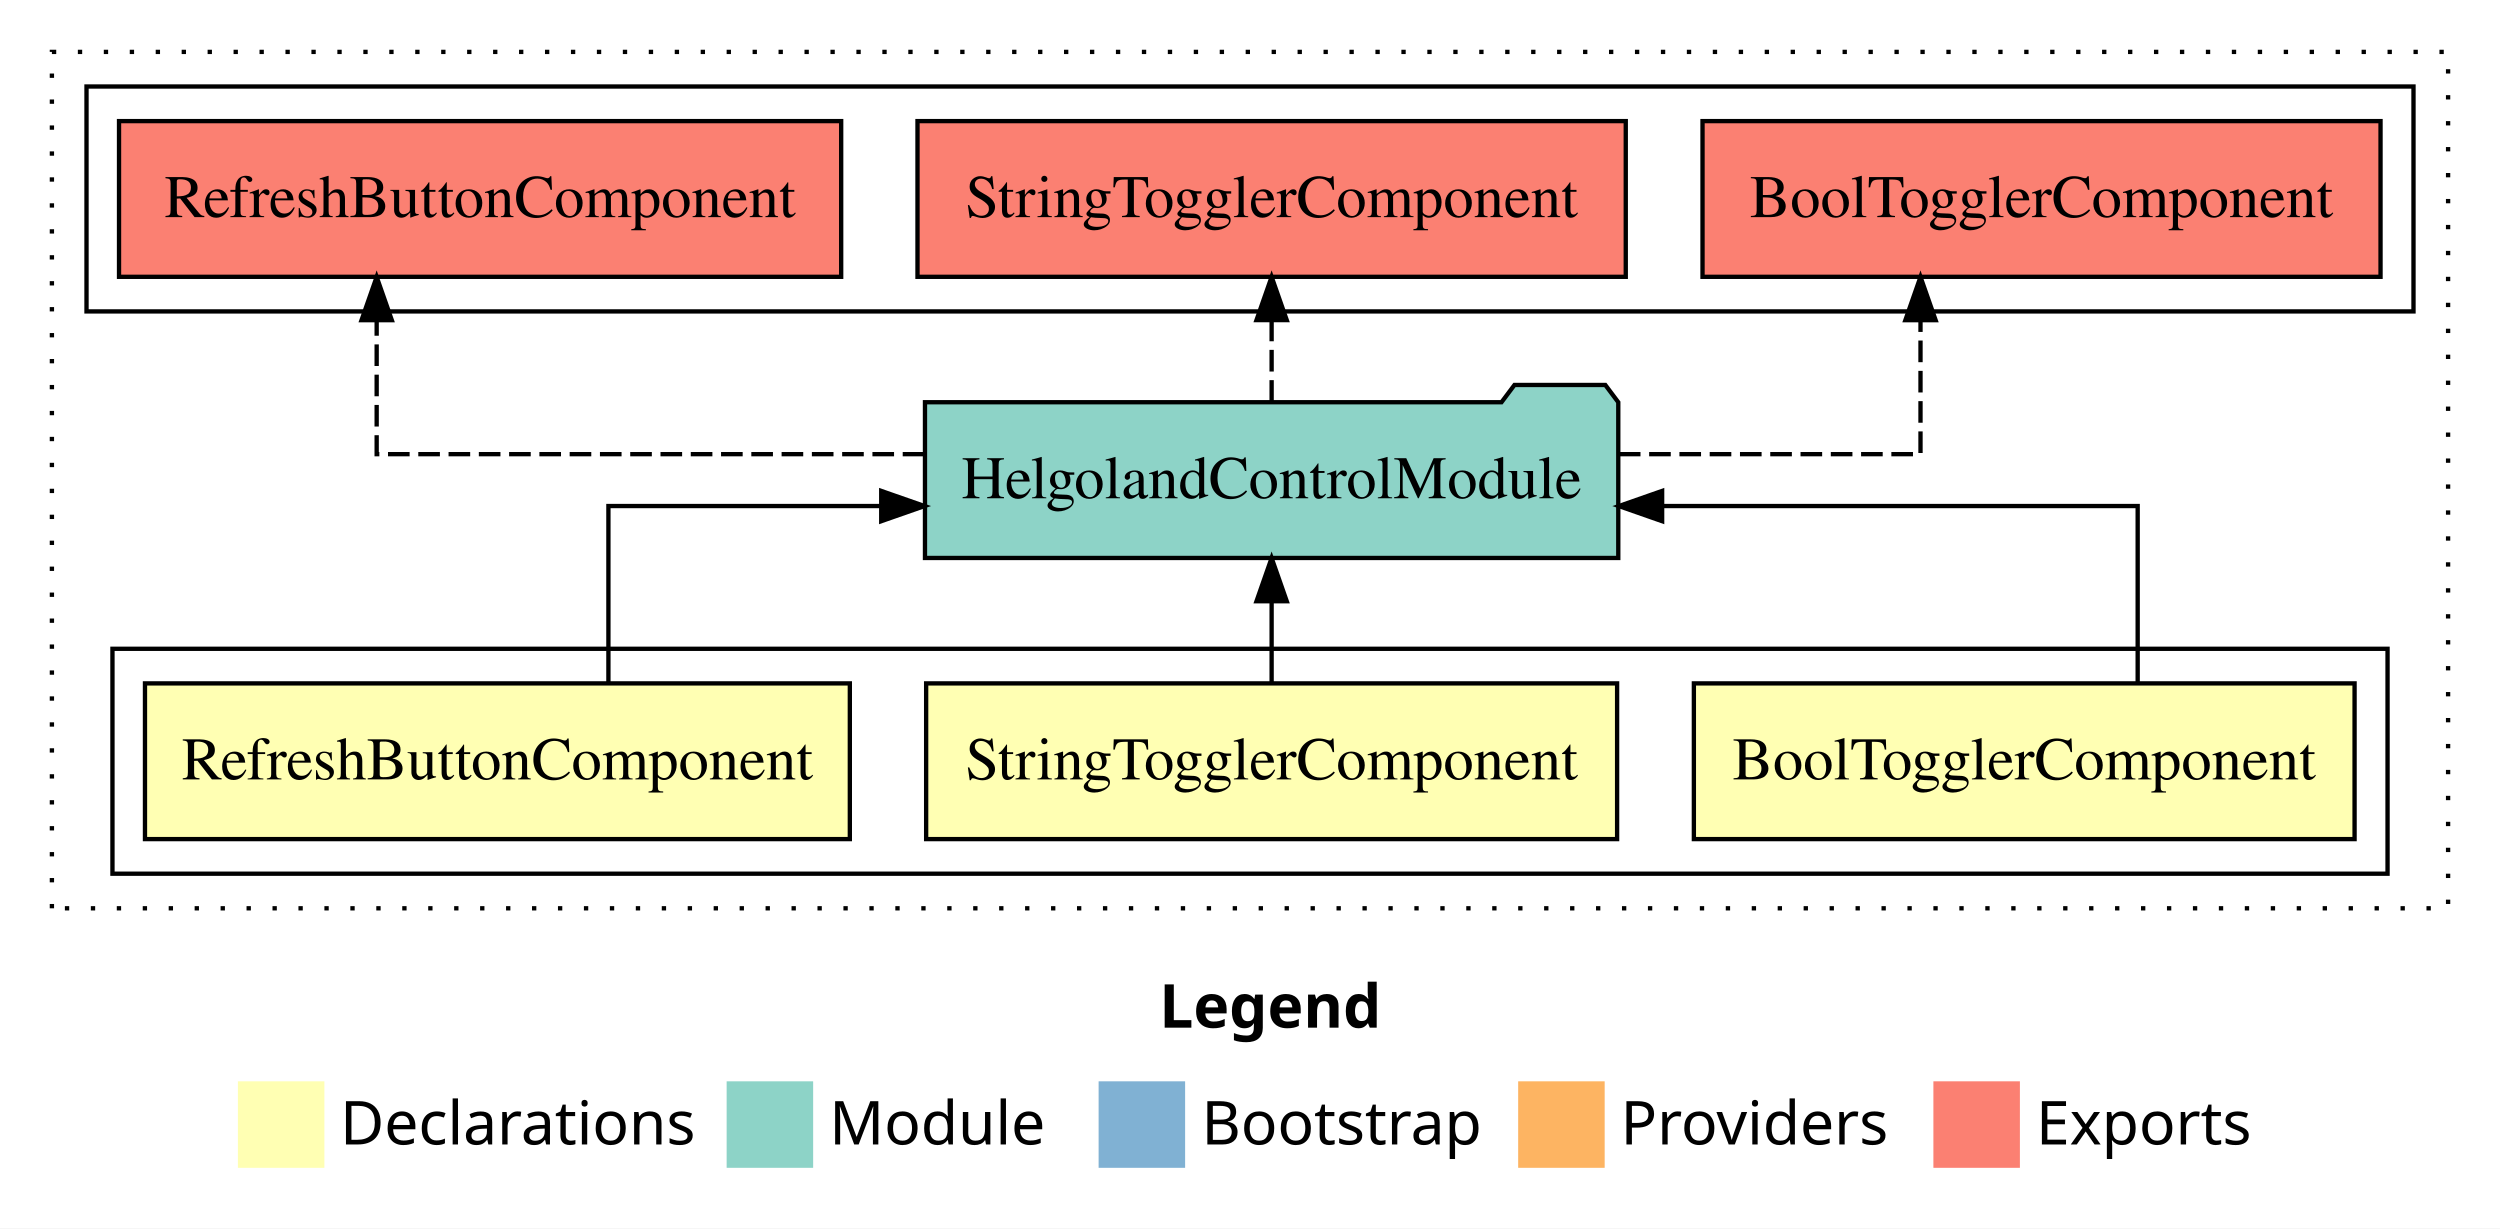
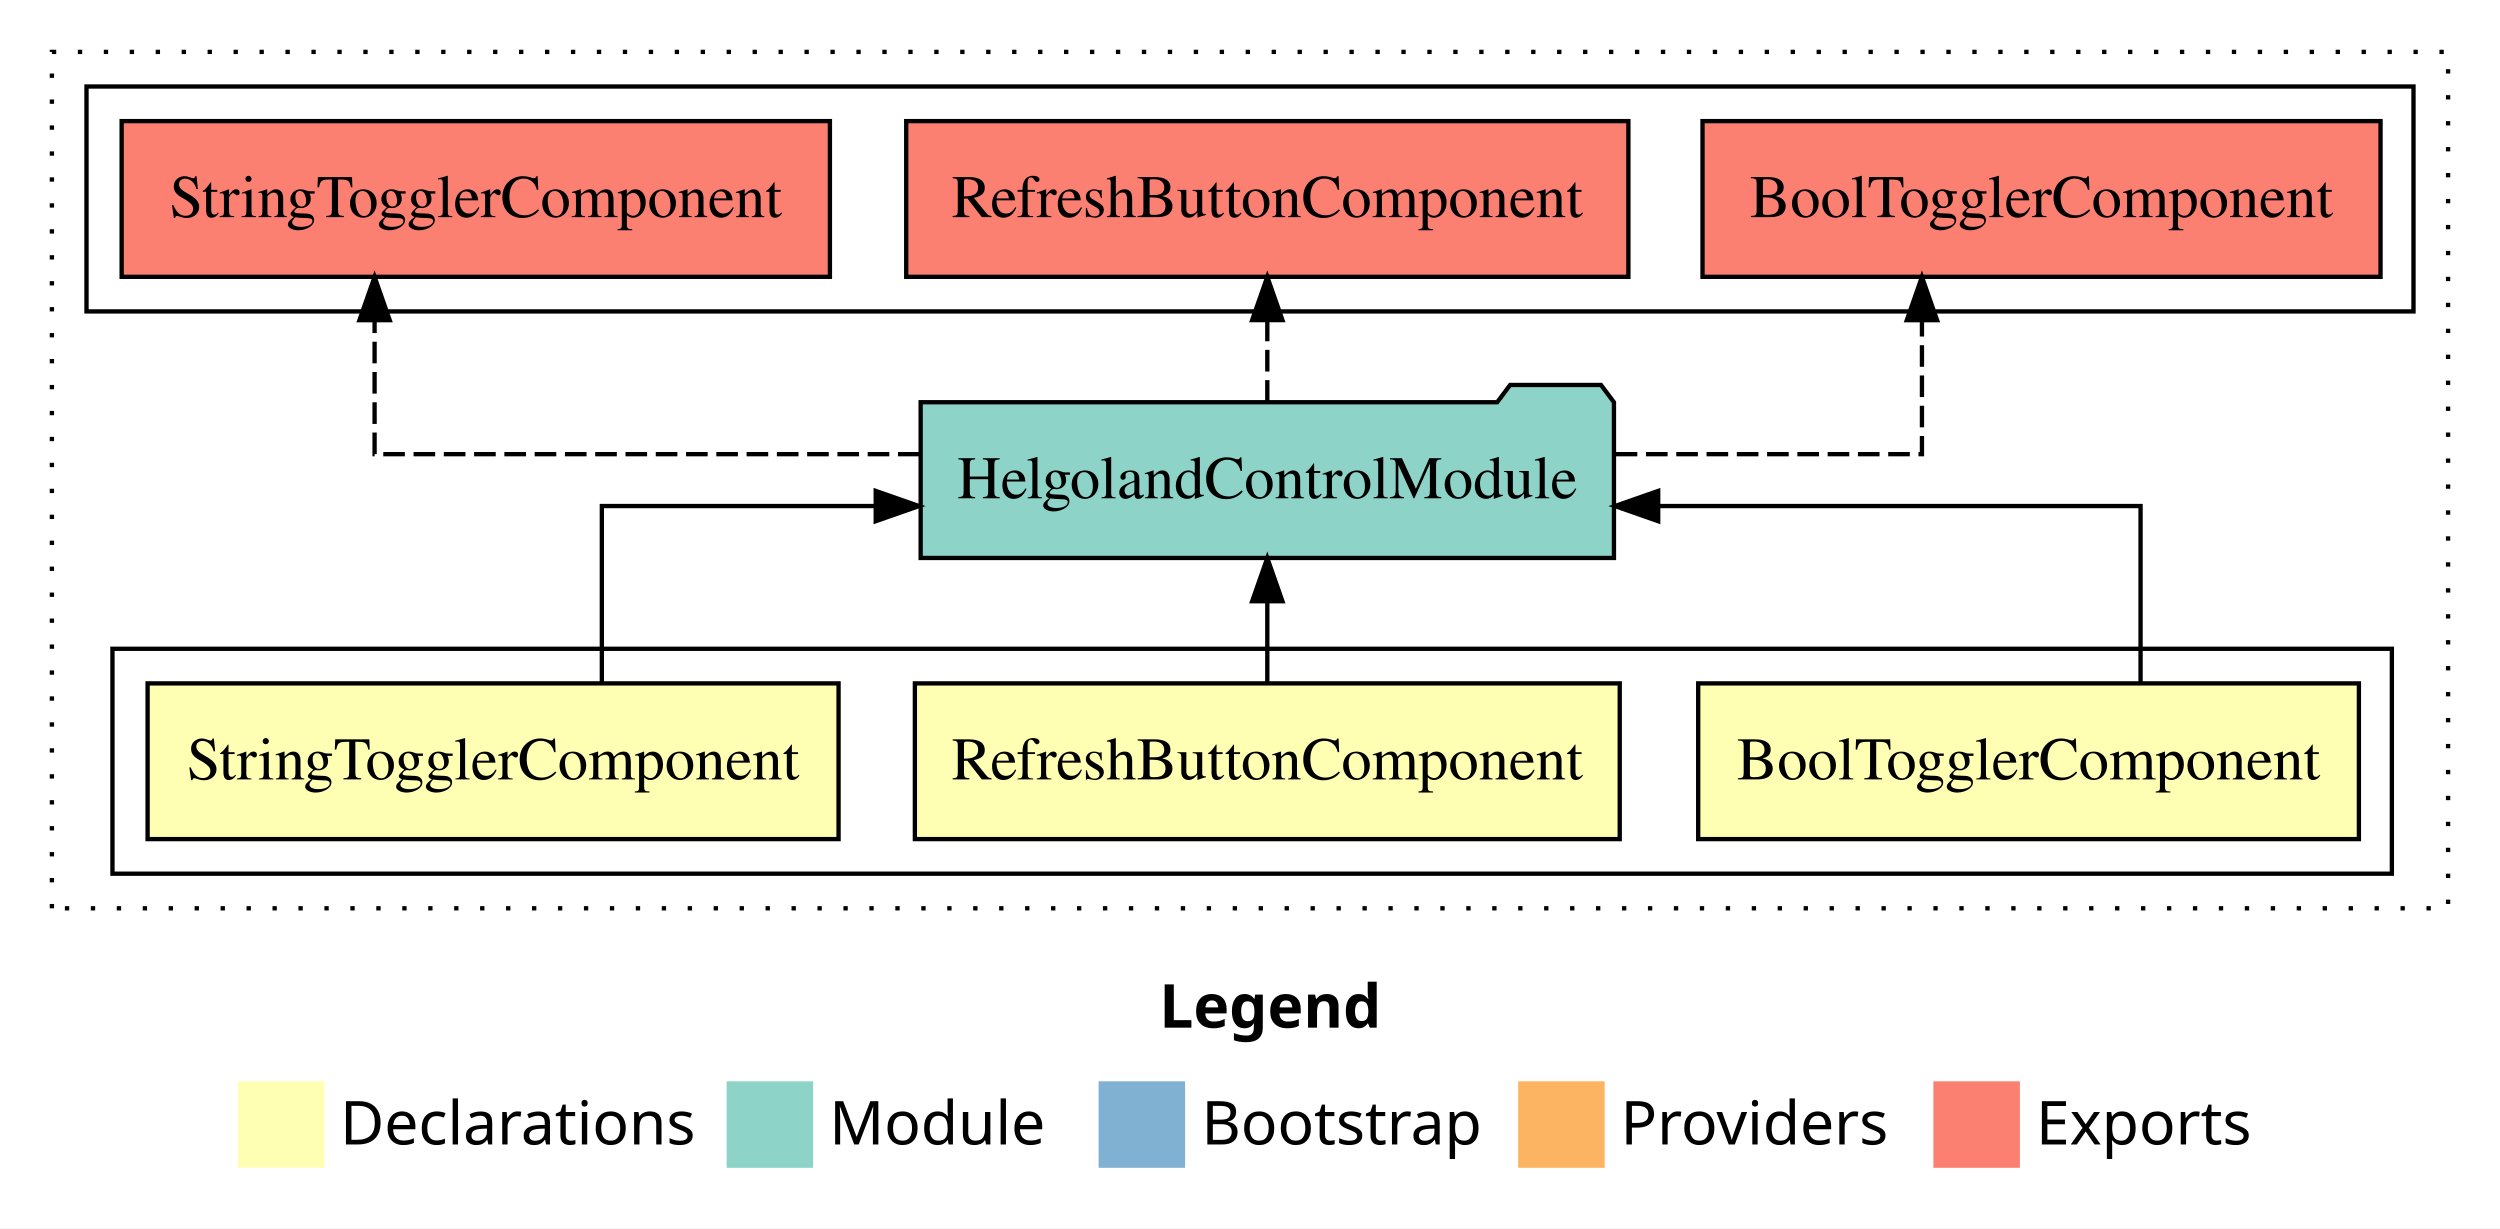
<svg xmlns="http://www.w3.org/2000/svg" width="578pt" height="284pt" viewBox="0.00 0.00 578.00 284.00">
  <g id="graph0" class="graph" transform="scale(1 1) rotate(0) translate(4 280)">
    <polygon fill="#ffffff" stroke="transparent" points="-4,4 -4,-280 574,-280 574,4 -4,4" />
    <text text-anchor="start" x="264.009" y="-42.4" font-family="sans-serif" font-weight="bold" font-size="14.00" fill="#000000">Legend</text>
    <polygon fill="#ffffb3" stroke="transparent" points="51,-10 51,-30 71,-30 71,-10 51,-10" />
    <text text-anchor="start" x="74.629" y="-15.4" font-family="sans-serif" font-size="14.00" fill="#000000">  Declarations</text>
    <polygon fill="#8dd3c7" stroke="transparent" points="164,-10 164,-30 184,-30 184,-10 164,-10" />
    <text text-anchor="start" x="187.725" y="-15.4" font-family="sans-serif" font-size="14.00" fill="#000000">  Module</text>
    <polygon fill="#80b1d3" stroke="transparent" points="250,-10 250,-30 270,-30 270,-10 250,-10" />
    <text text-anchor="start" x="273.781" y="-15.4" font-family="sans-serif" font-size="14.00" fill="#000000">  Bootstrap</text>
    <polygon fill="#fdb462" stroke="transparent" points="347,-10 347,-30 367,-30 367,-10 347,-10" />
    <text text-anchor="start" x="370.673" y="-15.4" font-family="sans-serif" font-size="14.00" fill="#000000">  Providers</text>
    <polygon fill="#fb8072" stroke="transparent" points="443,-10 443,-30 463,-30 463,-10 443,-10" />
    <text text-anchor="start" x="466.726" y="-15.4" font-family="sans-serif" font-size="14.00" fill="#000000">  Exports</text>
    <g id="clust1" class="cluster">
      <polygon fill="none" stroke="#000000" stroke-dasharray="1,5" points="8,-70 8,-268 562,-268 562,-70 8,-70" />
    </g>
    <g id="clust2" class="cluster">
-       <polygon fill="none" stroke="#000000" points="22,-78 22,-130 548,-130 548,-78 22,-78" />
+       <polygon fill="none" stroke="#000000" points="22,-78 22,-130 549,-130 549,-78 22,-78" />
    </g>
    <g id="clust7" class="cluster">
      <polygon fill="none" stroke="#000000" points="16,-208 16,-260 554,-260 554,-208 16,-208" />
    </g>
    <g id="node1" class="node">
-       <polygon fill="#ffffb3" stroke="#000000" points="540.378,-122 387.622,-122 387.622,-86 540.378,-86 540.378,-122" />
-       <text text-anchor="middle" x="464" y="-99.8" font-family="Times,serif" font-size="14.00" fill="#000000">BoolTogglerComponent</text>
+       <polygon fill="#ffffb3" stroke="#000000" points="541.378,-122 388.622,-122 388.622,-86 541.378,-86 541.378,-122" />
+       <text text-anchor="middle" x="465" y="-99.8" font-family="Times,serif" font-size="14.00" fill="#000000">BoolTogglerComponent</text>
    </g>
    <g id="node4" class="node">
-       <polygon fill="#8dd3c7" stroke="#000000" points="370.146,-187 367.146,-191 346.146,-191 343.146,-187 209.854,-187 209.854,-151 370.146,-151 370.146,-187" />
-       <text text-anchor="middle" x="290" y="-164.8" font-family="Times,serif" font-size="14.00" fill="#000000">HelgolandControlModule</text>
+       <polygon fill="#8dd3c7" stroke="#000000" points="369.146,-187 366.146,-191 345.146,-191 342.146,-187 208.854,-187 208.854,-151 369.146,-151 369.146,-187" />
+       <text text-anchor="middle" x="289" y="-164.8" font-family="Times,serif" font-size="14.00" fill="#000000">HelgolandControlModule</text>
    </g>
    <g id="edge1" class="edge">
-       <path fill="none" stroke="#000000" d="M490.23,-122.022C490.23,-139.373 490.23,-163 490.23,-163 490.23,-163 380.287,-163 380.287,-163" />
-       <polygon fill="#000000" stroke="#000000" points="380.287,-159.5 370.287,-163 380.287,-166.5 380.287,-159.5" />
+       <path fill="none" stroke="#000000" d="M490.896,-122.022C490.896,-139.373 490.896,-163 490.896,-163 490.896,-163 379.375,-163 379.375,-163" />
+       <polygon fill="#000000" stroke="#000000" points="379.375,-159.5 369.375,-163 379.375,-166.5 379.375,-159.5" />
    </g>
    <g id="node2" class="node">
-       <polygon fill="#ffffb3" stroke="#000000" points="369.875,-122 210.125,-122 210.125,-86 369.875,-86 369.875,-122" />
-       <text text-anchor="middle" x="290" y="-99.8" font-family="Times,serif" font-size="14.00" fill="#000000">StringTogglerComponent</text>
+       <polygon fill="#ffffb3" stroke="#000000" points="370.482,-122 207.518,-122 207.518,-86 370.482,-86 370.482,-122" />
+       <text text-anchor="middle" x="289" y="-99.8" font-family="Times,serif" font-size="14.00" fill="#000000">RefreshButtonComponent</text>
    </g>
    <g id="edge2" class="edge">
-       <path fill="none" stroke="#000000" d="M290,-122.106C290,-122.106 290,-140.991 290,-140.991" />
-       <polygon fill="#000000" stroke="#000000" points="286.5,-140.991 290,-150.991 293.5,-140.991 286.5,-140.991" />
+       <path fill="none" stroke="#000000" d="M289,-122.106C289,-122.106 289,-140.991 289,-140.991" />
+       <polygon fill="#000000" stroke="#000000" points="285.5,-140.991 289,-150.991 292.5,-140.991 285.5,-140.991" />
    </g>
    <g id="node3" class="node">
-       <polygon fill="#ffffb3" stroke="#000000" points="192.482,-122 29.518,-122 29.518,-86 192.482,-86 192.482,-122" />
-       <text text-anchor="middle" x="111" y="-99.8" font-family="Times,serif" font-size="14.00" fill="#000000">RefreshButtonComponent</text>
+       <polygon fill="#ffffb3" stroke="#000000" points="189.875,-122 30.125,-122 30.125,-86 189.875,-86 189.875,-122" />
+       <text text-anchor="middle" x="110" y="-99.8" font-family="Times,serif" font-size="14.00" fill="#000000">StringTogglerComponent</text>
    </g>
    <g id="edge3" class="edge">
-       <path fill="none" stroke="#000000" d="M136.664,-122.022C136.664,-139.373 136.664,-163 136.664,-163 136.664,-163 199.739,-163 199.739,-163" />
-       <polygon fill="#000000" stroke="#000000" points="199.739,-166.5 209.739,-163 199.739,-159.5 199.739,-166.5" />
+       <path fill="none" stroke="#000000" d="M135.146,-122.022C135.146,-139.373 135.146,-163 135.146,-163 135.146,-163 198.468,-163 198.468,-163" />
+       <polygon fill="#000000" stroke="#000000" points="198.468,-166.5 208.468,-163 198.468,-159.5 198.468,-166.5" />
    </g>
    <g id="node5" class="node">
      <polygon fill="#fb8072" stroke="#000000" points="546.379,-252 389.622,-252 389.622,-216 546.379,-216 546.379,-252" />
      <text text-anchor="middle" x="468" y="-229.8" font-family="Times,serif" font-size="14.00" fill="#000000">BoolTogglerComponent </text>
    </g>
    <g id="edge4" class="edge">
-       <path fill="none" stroke="#000000" stroke-dasharray="5,2" d="M370.281,-175C405.949,-175 440.02,-175 440.02,-175 440.02,-175 440.02,-205.977 440.02,-205.977" />
-       <polygon fill="#000000" stroke="#000000" points="436.52,-205.977 440.02,-215.977 443.52,-205.977 436.52,-205.977" />
+       <path fill="none" stroke="#000000" stroke-dasharray="5,2" d="M369.551,-175C405.697,-175 440.354,-175 440.354,-175 440.354,-175 440.354,-205.977 440.354,-205.977" />
+       <polygon fill="#000000" stroke="#000000" points="436.854,-205.977 440.354,-215.977 443.854,-205.977 436.854,-205.977" />
    </g>
    <g id="node6" class="node">
-       <polygon fill="#fb8072" stroke="#000000" points="371.876,-252 208.124,-252 208.124,-216 371.876,-216 371.876,-252" />
-       <text text-anchor="middle" x="290" y="-229.8" font-family="Times,serif" font-size="14.00" fill="#000000">StringTogglerComponent </text>
+       <polygon fill="#fb8072" stroke="#000000" points="372.483,-252 205.518,-252 205.518,-216 372.483,-216 372.483,-252" />
+       <text text-anchor="middle" x="289" y="-229.8" font-family="Times,serif" font-size="14.00" fill="#000000">RefreshButtonComponent </text>
    </g>
    <g id="edge5" class="edge">
-       <path fill="none" stroke="#000000" stroke-dasharray="5,2" d="M290,-187.106C290,-187.106 290,-205.991 290,-205.991" />
-       <polygon fill="#000000" stroke="#000000" points="286.5,-205.991 290,-215.991 293.5,-205.991 286.5,-205.991" />
+       <path fill="none" stroke="#000000" stroke-dasharray="5,2" d="M289,-187.106C289,-187.106 289,-205.991 289,-205.991" />
+       <polygon fill="#000000" stroke="#000000" points="285.5,-205.991 289,-215.991 292.5,-205.991 285.5,-205.991" />
    </g>
    <g id="node7" class="node">
-       <polygon fill="#fb8072" stroke="#000000" points="190.482,-252 23.517,-252 23.517,-216 190.482,-216 190.482,-252" />
-       <text text-anchor="middle" x="107" y="-229.8" font-family="Times,serif" font-size="14.00" fill="#000000">RefreshButtonComponent </text>
+       <polygon fill="#fb8072" stroke="#000000" points="187.876,-252 24.124,-252 24.124,-216 187.876,-216 187.876,-252" />
+       <text text-anchor="middle" x="106" y="-229.8" font-family="Times,serif" font-size="14.00" fill="#000000">StringTogglerComponent </text>
    </g>
    <g id="edge6" class="edge">
-       <path fill="none" stroke="#000000" stroke-dasharray="5,2" d="M209.706,-175C151.544,-175 83.086,-175 83.086,-175 83.086,-175 83.086,-205.977 83.086,-205.977" />
-       <polygon fill="#000000" stroke="#000000" points="79.587,-205.977 83.086,-215.977 86.587,-205.977 79.587,-205.977" />
+       <path fill="none" stroke="#000000" stroke-dasharray="5,2" d="M208.611,-175C150.659,-175 82.604,-175 82.604,-175 82.604,-175 82.604,-205.977 82.604,-205.977" />
+       <polygon fill="#000000" stroke="#000000" points="79.104,-205.977 82.604,-215.977 86.104,-205.977 79.104,-205.977" />
    </g>
  </g>
</svg>
